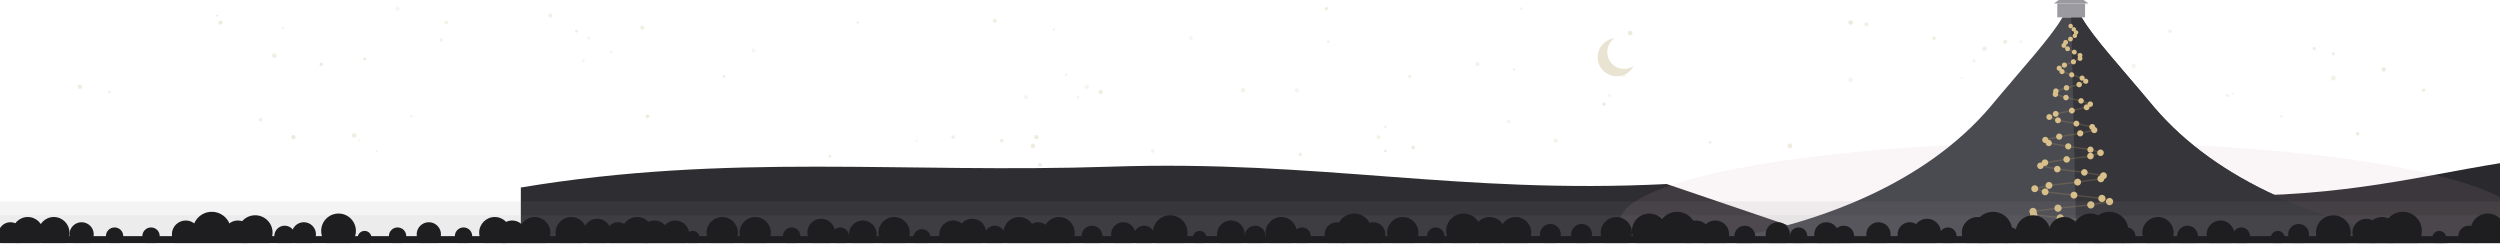
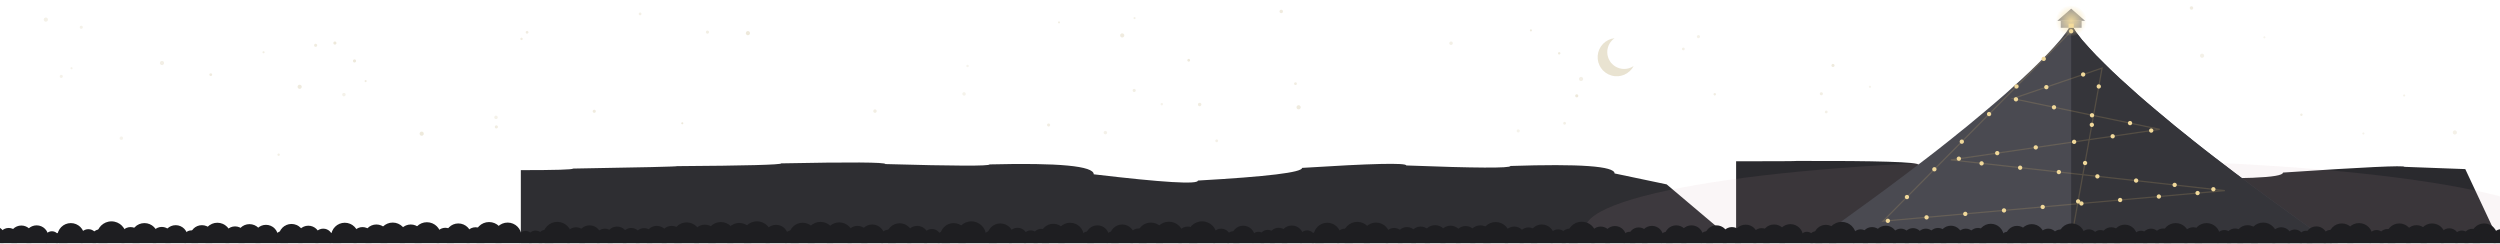
<svg xmlns="http://www.w3.org/2000/svg" class="scene" viewBox="0 0 1440 140" preserveAspectRatio="xMaxYMax slice">
-   <style>.scene .wave{animation: wavedrift 7s ease-in-out infinite alternate;}.scene .wave2{animation-duration: 9s; animation-direction: alternate-reverse;}.scene .beacon{animation: blink 2.4s steps(1) infinite;}.scene .beam{animation: beam 8s ease-in-out infinite alternate;}.scene .ship{animation: shipdrift 70s linear infinite alternate;}.scene .flame{transform-box: fill-box; transform-origin: 50% 100%; animation: flick 0.8s ease-in-out infinite alternate;}.scene .march{animation: marchbob 0.9s ease-in-out infinite alternate;}.scene .march:nth-of-type(2n){animation-delay: -0.45s;}.scene .twinkle{animation: tw 3.2s ease-in-out infinite;}.scene .boat{animation: bob 5s ease-in-out infinite;}.scene .na-train{animation: cross 46s linear infinite;}@keyframes blink{50% { opacity: 0; }}@keyframes bob{50% { transform: translateY(-3px); }}@keyframes wavedrift{to { transform: translateX(12px); }}@keyframes beam{from { opacity: 0.04; } to { opacity: 0.2; }}@keyframes shipdrift{to { transform: translateX(110px); }}@keyframes flick{from { transform: scale(0.9, 0.85); } to { transform: scale(1.08, 1.12); }}@keyframes marchbob{to { transform: translateY(-1.6px); }}@keyframes tw{50% { opacity: 0.2; }}@keyframes cross{0% { transform: translateX(-330px); opacity: 0; } 6% { opacity: 1; } 94% { opacity: 1; } 100% { transform: translateX(400px); opacity: 0; }}@media (prefers-reduced-motion:reduce){*{animation:none!important}}</style>
-   <circle class="twinkle" cx="373" cy="67" r="1.1" fill="#e6dfcb" opacity="0.64" style="animation-delay:0.9s" />
-   <circle class="" cx="332" cy="18" r="0.8" fill="#e6dfcb" opacity="0.59" style="animation-delay:0.7s" />
-   <circle class="" cx="765" cy="24" r="0.8" fill="#e6dfcb" opacity="0.47" style="animation-delay:4.2s" />
-   <circle class="twinkle" cx="876" cy="5" r="0.8" fill="#e6dfcb" opacity="0.36" style="animation-delay:4.4s" />
-   <circle class="" cx="1166" cy="78" r="1.3" fill="#e6dfcb" opacity="0.60" style="animation-delay:4.7s" />
-   <circle class="" cx="1143" cy="28" r="1.3" fill="#e6dfcb" opacity="0.49" style="animation-delay:3.8s" />
-   <circle class="twinkle" cx="812" cy="44" r="0.9" fill="#e6dfcb" opacity="0.47" style="animation-delay:1.6s" />
-   <circle class="" cx="169" cy="79" r="1.2" fill="#e6dfcb" opacity="0.69" style="animation-delay:3.5s" />
-   <circle class="" cx="798" cy="73" r="0.7" fill="#e6dfcb" opacity="0.57" style="animation-delay:2.2s" />
-   <circle class="twinkle" cx="254" cy="23" r="1.0" fill="#e6dfcb" opacity="0.40" style="animation-delay:2.3s" />
-   <circle class="" cx="872" cy="40" r="0.7" fill="#e6dfcb" opacity="0.50" style="animation-delay:1.2s" />
-   <circle class="" cx="339" cy="22" r="0.9" fill="#e6dfcb" opacity="0.33" style="animation-delay:3.3s" />
-   <circle class="twinkle" cx="1373" cy="40" r="1.2" fill="#e6dfcb" opacity="0.67" style="animation-delay:0.2s" />
-   <circle class="" cx="204" cy="78" r="1.3" fill="#e6dfcb" opacity="0.56" style="animation-delay:0.8s" />
-   <circle class="" cx="595" cy="84" r="1.3" fill="#e6dfcb" opacity="0.62" style="animation-delay:1.0s" />
-   <circle class="twinkle" cx="1229" cy="38" r="1.2" fill="#e6dfcb" opacity="0.35" style="animation-delay:4.9s" />
-   <circle class="" cx="869" cy="70" r="0.8" fill="#e6dfcb" opacity="0.55" style="animation-delay:2.9s" />
-   <circle class="" cx="851" cy="37" r="1.2" fill="#e6dfcb" opacity="0.44" style="animation-delay:1.5s" />
-   <circle class="twinkle" cx="237" cy="67" r="0.7" fill="#e6dfcb" opacity="0.39" style="animation-delay:0.3s" />
-   <circle class="" cx="927" cy="55" r="1.0" fill="#e6dfcb" opacity="0.32" style="animation-delay:2.2s" />
-   <circle class="" cx="494" cy="13" r="0.6" fill="#e6dfcb" opacity="0.70" style="animation-delay:0.6s" />
-   <circle class="twinkle" cx="434" cy="29" r="1.1" fill="#e6dfcb" opacity="0.33" style="animation-delay:2.3s" />
-   <circle class="" cx="528" cy="81" r="0.6" fill="#e6dfcb" opacity="0.43" style="animation-delay:2.5s" />
-   <circle class="" cx="1396" cy="52" r="1.0" fill="#e6dfcb" opacity="0.57" style="animation-delay:1.5s" />
-   <circle class="twinkle" cx="46" cy="50" r="1.3" fill="#e6dfcb" opacity="0.60" style="animation-delay:1.3s" />
-   <circle class="" cx="985" cy="82" r="0.8" fill="#e6dfcb" opacity="0.54" style="animation-delay:1.8s" />
-   <circle class="" cx="352" cy="30" r="0.8" fill="#e6dfcb" opacity="0.44" style="animation-delay:0.2s" />
-   <circle class="twinkle" cx="573" cy="12" r="1.2" fill="#e6dfcb" opacity="0.54" style="animation-delay:0.0s" />
-   <circle class="" cx="1114" cy="22" r="1.0" fill="#e6dfcb" opacity="0.52" style="animation-delay:1.7s" />
-   <circle class="" cx="417" cy="44" r="0.7" fill="#e6dfcb" opacity="0.65" style="animation-delay:0.6s" />
-   <circle class="twinkle" cx="1186" cy="24" r="0.8" fill="#e6dfcb" opacity="0.46" style="animation-delay:0.2s" />
-   <circle class="" cx="185" cy="37" r="1.0" fill="#e6dfcb" opacity="0.65" style="animation-delay:4.9s" />
-   <circle class="" cx="63" cy="53" r="0.7" fill="#e6dfcb" opacity="0.62" style="animation-delay:1.6s" />
-   <circle class="twinkle" cx="1286" cy="54" r="0.7" fill="#e6dfcb" opacity="0.30" style="animation-delay:1.2s" />
-   <circle class="" cx="1250" cy="18" r="1.0" fill="#e6dfcb" opacity="0.45" style="animation-delay:1.7s" />
-   <circle class="" cx="1155" cy="24" r="1.2" fill="#e6dfcb" opacity="0.57" style="animation-delay:4.7s" />
-   <circle class="twinkle" cx="749" cy="89" r="1.0" fill="#e6dfcb" opacity="0.53" style="animation-delay:3.1s" />
-   <circle class="" cx="1209" cy="87" r="0.7" fill="#e6dfcb" opacity="0.35" style="animation-delay:2.7s" />
-   <circle class="" cx="1170" cy="53" r="0.8" fill="#e6dfcb" opacity="0.68" style="animation-delay:1.5s" />
-   <circle class="twinkle" cx="125" cy="9" r="0.6" fill="#e6dfcb" opacity="0.59" style="animation-delay:0.5s" />
-   <circle class="" cx="1031" cy="84" r="1.4" fill="#e6dfcb" opacity="0.62" style="animation-delay:2.1s" />
-   <circle class="" cx="896" cy="81" r="1.2" fill="#e6dfcb" opacity="0.42" style="animation-delay:3.8s" />
-   <circle class="twinkle" cx="158" cy="32" r="1.4" fill="#e6dfcb" opacity="0.49" style="animation-delay:1.3s" />
-   <circle class="" cx="1130" cy="45" r="0.6" fill="#e6dfcb" opacity="0.31" style="animation-delay:1.3s" />
-   <circle class="" cx="478" cy="90" r="0.8" fill="#e6dfcb" opacity="0.64" style="animation-delay:4.3s" />
-   <circle class="twinkle" cx="599" cy="95" r="1.2" fill="#e6dfcb" opacity="0.49" style="animation-delay:1.3s" />
-   <circle class="" cx="664" cy="87" r="1.0" fill="#e6dfcb" opacity="0.38" style="animation-delay:1.9s" />
-   <circle class="" cx="686" cy="22" r="1.1" fill="#e6dfcb" opacity="0.31" style="animation-delay:4.1s" />
-   <circle class="twinkle" cx="257" cy="13" r="1.1" fill="#e6dfcb" opacity="0.42" style="animation-delay:4.4s" />
-   <circle class="" cx="716" cy="52" r="1.3" fill="#e6dfcb" opacity="0.39" style="animation-delay:3.7s" />
-   <circle class="" cx="935" cy="43" r="1.4" fill="#e6dfcb" opacity="0.31" style="animation-delay:4.3s" />
-   <circle class="twinkle" cx="207" cy="81" r="0.7" fill="#e6dfcb" opacity="0.32" style="animation-delay:2.5s" />
-   <circle class="" cx="1333" cy="28" r="1.0" fill="#e6dfcb" opacity="0.54" style="animation-delay:1.2s" />
-   <circle class="" cx="764" cy="5" r="1.0" fill="#e6dfcb" opacity="0.60" style="animation-delay:1.7s" />
-   <circle class="twinkle" cx="317" cy="9" r="1.2" fill="#e6dfcb" opacity="0.47" style="animation-delay:4.6s" />
-   <circle class="" cx="1066" cy="13" r="1.3" fill="#e6dfcb" opacity="0.67" style="animation-delay:4.1s" />
-   <circle class="" cx="1197" cy="67" r="1.2" fill="#e6dfcb" opacity="0.57" style="animation-delay:3.0s" />
-   <circle class="twinkle" cx="370" cy="16" r="1.2" fill="#e6dfcb" opacity="0.54" style="animation-delay:0.3s" />
-   <circle class="" cx="924" cy="60" r="1.0" fill="#e6dfcb" opacity="0.61" style="animation-delay:4.4s" />
-   <circle class="" cx="549" cy="79" r="1.0" fill="#e6dfcb" opacity="0.53" style="animation-delay:2.1s" />
-   <circle class="twinkle" cx="1344" cy="45" r="1.4" fill="#e6dfcb" opacity="0.44" style="animation-delay:3.4s" />
-   <circle class="" cx="1314" cy="67" r="0.9" fill="#e6dfcb" opacity="0.33" style="animation-delay:2.4s" />
-   <circle class="" cx="597" cy="79" r="1.2" fill="#e6dfcb" opacity="0.69" style="animation-delay:2.2s" />
-   <circle class="twinkle" cx="591" cy="56" r="1.2" fill="#e6dfcb" opacity="0.33" style="animation-delay:1.1s" />
-   <circle class="" cx="210" cy="34" r="0.8" fill="#e6dfcb" opacity="0.69" style="animation-delay:1.0s" />
-   <circle class="" cx="1344" cy="31" r="0.8" fill="#e6dfcb" opacity="0.69" style="animation-delay:0.4s" />
-   <circle class="twinkle" cx="163" cy="16" r="0.7" fill="#e6dfcb" opacity="0.45" style="animation-delay:1.1s" />
-   <circle class="" cx="229" cy="5" r="1.2" fill="#e6dfcb" opacity="0.32" style="animation-delay:1.2s" />
-   <circle class="" cx="814" cy="85" r="1.1" fill="#e6dfcb" opacity="0.58" style="animation-delay:3.5s" />
-   <circle class="twinkle" cx="1148" cy="82" r="0.7" fill="#e6dfcb" opacity="0.32" style="animation-delay:3.1s" />
-   <circle class="" cx="747" cy="52" r="1.2" fill="#e6dfcb" opacity="0.37" style="animation-delay:3.5s" />
-   <circle class="" cx="614" cy="43" r="0.8" fill="#e6dfcb" opacity="0.41" style="animation-delay:2.9s" />
-   <circle class="twinkle" cx="798" cy="87" r="0.8" fill="#e6dfcb" opacity="0.59" style="animation-delay:0.5s" />
-   <circle class="" cx="939" cy="19" r="1.3" fill="#e6dfcb" opacity="0.69" style="animation-delay:1.3s" />
-   <circle class="" cx="1164" cy="24" r="0.8" fill="#e6dfcb" opacity="0.34" style="animation-delay:2.2s" />
-   <circle class="twinkle" cx="150" cy="69" r="1.1" fill="#e6dfcb" opacity="0.47" style="animation-delay:3.5s" />
-   <circle class="" cx="336" cy="35" r="0.9" fill="#e6dfcb" opacity="0.30" style="animation-delay:4.4s" />
-   <circle class="" cx="127" cy="13" r="1.2" fill="#e6dfcb" opacity="0.63" style="animation-delay:2.2s" />
-   <circle class="twinkle" cx="607" cy="17" r="0.6" fill="#e6dfcb" opacity="0.51" style="animation-delay:1.2s" />
-   <circle class="" cx="217" cy="87" r="0.6" fill="#e6dfcb" opacity="0.44" style="animation-delay:3.8s" />
-   <circle class="" cx="1075" cy="14" r="1.2" fill="#e6dfcb" opacity="0.53" style="animation-delay:3.1s" />
-   <circle class="twinkle" cx="1358" cy="77" r="1.1" fill="#e6dfcb" opacity="0.61" style="animation-delay:2.5s" />
-   <circle class="" cx="794" cy="79" r="1.1" fill="#e6dfcb" opacity="0.45" style="animation-delay:0.1s" />
-   <circle class="" cx="1137" cy="35" r="0.9" fill="#e6dfcb" opacity="0.42" style="animation-delay:2.8s" />
-   <circle class="twinkle" cx="577" cy="81" r="1.1" fill="#e6dfcb" opacity="0.52" style="animation-delay:3.9s" />
-   <circle class="" cx="634" cy="53" r="1.2" fill="#e6dfcb" opacity="0.59" style="animation-delay:3.7s" />
-   <circle class="" cx="1283" cy="55" r="1.0" fill="#e6dfcb" opacity="0.38" style="animation-delay:1.2s" />
-   <circle class="twinkle" cx="626" cy="50" r="1.3" fill="#e6dfcb" opacity="0.32" style="animation-delay:1.7s" />
-   <circle class="" cx="1066" cy="46" r="1.3" fill="#e6dfcb" opacity="0.36" style="animation-delay:3.9s" />
-   <circle class="" cx="621" cy="56" r="0.6" fill="#e6dfcb" opacity="0.46" style="animation-delay:4.0s" />
-   <path d="M930,22 A11,11 0 1 0 941,38 A8.6,8.6 0 1 1 930,22Z" fill="#e6dfcb" opacity=".88" />
-   <path d="M300,140 V108 C420,88 520,100 640,96 C760,92 840,112 960,106 L1060,140Z" fill="#2e2e32" />
-   <path d="M1000,140 C1100,112 1180,108 1260,112 C1340,116 1390,102 1440,94 V140Z" fill="#2a2a2e" />
-   <ellipse cx="1193" cy="128" rx="260" ry="46" fill="#d1a0aa" opacity=".11" />
-   <path d="M980,140 C1050,130 1110,104 1146,62 C1166,38 1181,22 1188,10 L1199,10 C1206,22 1221,38 1241,62 C1277,104 1337,130 1410,140Z" fill="#4a4a51" />
-   <path d="M1193,10 L1199,10 C1206,22 1221,38 1241,62 C1277,104 1337,130 1410,140 H1196Z" fill="#35353a" />
-   <rect x="1185" y="2" width="16" height="8" fill="#9a9aa0" />
-   <path d="M1183,2 L1193,-5 L1203,2Z" fill="#9a9aa0" />
-   <path d="M1193.0,133.0L1212.2,131.1L1218.0,129.3L1206.9,127.4L1186.7,125.5L1171.4,123.6L1171.0,121.8L1185.4,119.9L1204.3,118.0L1215.1,116.1L1210.7,114.3L1194.6,112.4L1178.0,110.5L1172.0,108.7L1180.2,106.8L1196.7,104.9L1210.1,103.0L1211.6,101.2L1200.6,99.3L1185.0,97.4L1175.3,95.5L1177.9,93.7L1190.4,91.8L1204.1,89.9L1209.9,88.0L1204.1,86.2L1191.3,84.3L1180.1,82.4L1178.1,80.6L1186.1,78.7L1198.2,76.8L1206.3,74.9L1205.1,73.1L1196.0,71.2L1185.4,69.3L1180.4,67.4L1184.1,65.6L1193.4,63.7L1201.9,61.8L1204.0,60.0L1198.7,58.1L1190.0,56.2L1183.9,54.3L1184.2,52.5L1190.3,50.6L1197.6,48.7L1201.4,46.8L1199.3,45.0L1193.3,43.1L1187.7,41.2L1186.1,39.3L1189.1,37.5L1194.3,35.6L1198.1,33.7L1198.1,31.9L1194.8,30.0L1190.9,28.1L1188.8,26.2L1189.8,24.4L1192.6,22.5L1195.1,20.6L1195.8,18.7L1194.5,16.9L1192.7,15.0" fill="none" stroke="#c9a96b" stroke-opacity=".22" stroke-width=".8" />
-   <circle class="twinkle" cx="1193.0" cy="133.0" r="2.2" fill="#d9c08a" style="animation-delay:0.00s" />
-   <circle class="twinkle" cx="1212.2" cy="131.1" r="2.2" fill="#d9c08a" style="animation-delay:0.11s" />
-   <circle class="twinkle" cx="1218.0" cy="129.3" r="2.2" fill="#d9c08a" style="animation-delay:0.22s" />
-   <circle class="twinkle" cx="1206.9" cy="127.4" r="2.2" fill="#d9c08a" style="animation-delay:0.33s" />
-   <circle class="twinkle" cx="1186.7" cy="125.5" r="2.1" fill="#d9c08a" style="animation-delay:0.44s" />
-   <circle class="twinkle" cx="1171.4" cy="123.6" r="2.1" fill="#d9c08a" style="animation-delay:0.55s" />
-   <circle class="twinkle" cx="1171.0" cy="121.8" r="2.1" fill="#d9c08a" style="animation-delay:0.66s" />
-   <circle class="twinkle" cx="1185.4" cy="119.9" r="2.1" fill="#d9c08a" style="animation-delay:0.77s" />
-   <circle class="twinkle" cx="1204.3" cy="118.0" r="2.1" fill="#d9c08a" style="animation-delay:0.88s" />
-   <circle class="twinkle" cx="1215.1" cy="116.1" r="2.1" fill="#d9c08a" style="animation-delay:0.99s" />
-   <circle class="twinkle" cx="1210.7" cy="114.3" r="2.1" fill="#d9c08a" style="animation-delay:1.10s" />
-   <circle class="twinkle" cx="1194.6" cy="112.4" r="2.0" fill="#d9c08a" style="animation-delay:1.21s" />
-   <circle class="twinkle" cx="1178.0" cy="110.5" r="2.0" fill="#d9c08a" style="animation-delay:1.32s" />
-   <circle class="twinkle" cx="1172.0" cy="108.7" r="2.0" fill="#d9c08a" style="animation-delay:1.43s" />
-   <circle class="twinkle" cx="1180.2" cy="106.8" r="2.0" fill="#d9c08a" style="animation-delay:1.54s" />
-   <circle class="twinkle" cx="1196.7" cy="104.9" r="2.0" fill="#d9c08a" style="animation-delay:1.65s" />
-   <circle class="twinkle" cx="1210.1" cy="103.0" r="2.0" fill="#d9c08a" style="animation-delay:1.76s" />
-   <circle class="twinkle" cx="1211.6" cy="101.2" r="2.0" fill="#d9c08a" style="animation-delay:1.87s" />
-   <circle class="twinkle" cx="1200.6" cy="99.3" r="1.9" fill="#d9c08a" style="animation-delay:1.98s" />
-   <circle class="twinkle" cx="1185.0" cy="97.4" r="1.9" fill="#d9c08a" style="animation-delay:2.09s" />
-   <circle class="twinkle" cx="1175.3" cy="95.5" r="1.9" fill="#d9c08a" style="animation-delay:2.20s" />
-   <circle class="twinkle" cx="1177.9" cy="93.7" r="1.9" fill="#d9c08a" style="animation-delay:2.31s" />
-   <circle class="twinkle" cx="1190.4" cy="91.8" r="1.9" fill="#d9c08a" style="animation-delay:2.42s" />
-   <circle class="twinkle" cx="1204.1" cy="89.9" r="1.9" fill="#d9c08a" style="animation-delay:2.53s" />
-   <circle class="twinkle" cx="1209.9" cy="88.0" r="1.9" fill="#d9c08a" style="animation-delay:2.64s" />
-   <circle class="twinkle" cx="1204.1" cy="86.2" r="1.8" fill="#d9c08a" style="animation-delay:2.75s" />
-   <circle class="twinkle" cx="1191.3" cy="84.3" r="1.8" fill="#d9c08a" style="animation-delay:2.86s" />
-   <circle class="twinkle" cx="1180.1" cy="82.4" r="1.8" fill="#d9c08a" style="animation-delay:2.97s" />
-   <circle class="twinkle" cx="1178.1" cy="80.6" r="1.8" fill="#d9c08a" style="animation-delay:3.08s" />
-   <circle class="twinkle" cx="1186.1" cy="78.7" r="1.8" fill="#d9c08a" style="animation-delay:3.19s" />
-   <circle class="twinkle" cx="1198.2" cy="76.8" r="1.8" fill="#d9c08a" style="animation-delay:3.30s" />
-   <circle class="twinkle" cx="1206.3" cy="74.9" r="1.8" fill="#d9c08a" style="animation-delay:3.41s" />
-   <circle class="twinkle" cx="1205.1" cy="73.1" r="1.7" fill="#d9c08a" style="animation-delay:3.52s" />
-   <circle class="twinkle" cx="1196.0" cy="71.2" r="1.7" fill="#d9c08a" style="animation-delay:3.63s" />
-   <circle class="twinkle" cx="1185.4" cy="69.3" r="1.7" fill="#d9c08a" style="animation-delay:3.74s" />
-   <circle class="twinkle" cx="1180.4" cy="67.4" r="1.7" fill="#d9c08a" style="animation-delay:3.85s" />
-   <circle class="twinkle" cx="1184.1" cy="65.6" r="1.7" fill="#d9c08a" style="animation-delay:3.96s" />
-   <circle class="twinkle" cx="1193.4" cy="63.7" r="1.7" fill="#d9c08a" style="animation-delay:4.07s" />
-   <circle class="twinkle" cx="1201.9" cy="61.8" r="1.7" fill="#d9c08a" style="animation-delay:4.18s" />
-   <circle class="twinkle" cx="1204.0" cy="60.0" r="1.6" fill="#d9c08a" style="animation-delay:4.29s" />
-   <circle class="twinkle" cx="1198.7" cy="58.1" r="1.6" fill="#d9c08a" style="animation-delay:4.40s" />
-   <circle class="twinkle" cx="1190.0" cy="56.2" r="1.6" fill="#d9c08a" style="animation-delay:4.51s" />
-   <circle class="twinkle" cx="1183.9" cy="54.3" r="1.6" fill="#d9c08a" style="animation-delay:4.62s" />
-   <circle class="twinkle" cx="1184.2" cy="52.5" r="1.6" fill="#d9c08a" style="animation-delay:4.73s" />
-   <circle class="twinkle" cx="1190.3" cy="50.6" r="1.6" fill="#d9c08a" style="animation-delay:4.84s" />
-   <circle class="twinkle" cx="1197.6" cy="48.7" r="1.6" fill="#d9c08a" style="animation-delay:4.95s" />
-   <circle class="twinkle" cx="1201.4" cy="46.8" r="1.5" fill="#d9c08a" style="animation-delay:5.06s" />
-   <circle class="twinkle" cx="1199.3" cy="45.0" r="1.5" fill="#d9c08a" style="animation-delay:5.17s" />
-   <circle class="twinkle" cx="1193.3" cy="43.1" r="1.5" fill="#d9c08a" style="animation-delay:5.28s" />
-   <circle class="twinkle" cx="1187.7" cy="41.2" r="1.5" fill="#d9c08a" style="animation-delay:5.39s" />
-   <circle class="twinkle" cx="1186.1" cy="39.3" r="1.5" fill="#d9c08a" style="animation-delay:5.50s" />
-   <circle class="twinkle" cx="1189.1" cy="37.5" r="1.5" fill="#d9c08a" style="animation-delay:5.61s" />
-   <circle class="twinkle" cx="1194.3" cy="35.6" r="1.5" fill="#d9c08a" style="animation-delay:5.72s" />
-   <circle class="twinkle" cx="1198.1" cy="33.7" r="1.4" fill="#d9c08a" style="animation-delay:5.83s" />
-   <circle class="twinkle" cx="1198.1" cy="31.9" r="1.4" fill="#d9c08a" style="animation-delay:5.94s" />
-   <circle class="twinkle" cx="1194.8" cy="30.0" r="1.4" fill="#d9c08a" style="animation-delay:6.05s" />
-   <circle class="twinkle" cx="1190.9" cy="28.1" r="1.4" fill="#d9c08a" style="animation-delay:6.16s" />
-   <circle class="twinkle" cx="1188.8" cy="26.2" r="1.4" fill="#d9c08a" style="animation-delay:6.27s" />
-   <circle class="twinkle" cx="1189.8" cy="24.4" r="1.4" fill="#d9c08a" style="animation-delay:6.38s" />
-   <circle class="twinkle" cx="1192.6" cy="22.5" r="1.4" fill="#d9c08a" style="animation-delay:6.49s" />
-   <circle class="twinkle" cx="1195.1" cy="20.6" r="1.3" fill="#d9c08a" style="animation-delay:6.60s" />
-   <circle class="twinkle" cx="1195.8" cy="18.7" r="1.3" fill="#d9c08a" style="animation-delay:6.71s" />
-   <circle class="twinkle" cx="1194.5" cy="16.9" r="1.3" fill="#d9c08a" style="animation-delay:6.82s" />
-   <circle class="twinkle" cx="1192.7" cy="15.0" r="1.3" fill="#d9c08a" style="animation-delay:6.93s" />
-   <rect x="0" y="116" width="1440" height="24" fill="#8d8d93" opacity=".1" />
-   <rect x="0" y="124" width="1440" height="16" fill="#8d8d93" opacity=".08" />
+   <style>.scene .twinkle{animation:tw 3.2s ease-in-out infinite;}@keyframes tw{50%{opacity:.2;}}.scene .glow{animation:glow 2.4s ease-in-out infinite alternate;}@keyframes glow{from{opacity:.45;}to{opacity:1;}}.scene .pil{animation:pil 6s ease-in-out infinite;}@keyframes pil{0%{opacity:.12;}6%{opacity:1;}18%{opacity:.45;}100%{opacity:.12;}}@media (prefers-reduced-motion:reduce){*{animation:none!important}}</style>
+   <defs>
+     <radialGradient id="hal">
+       <stop offset="0" stop-color="#f4dc9c" stop-opacity=".9" />
+       <stop offset="1" stop-color="#f4dc9c" stop-opacity="0" />
+     </radialGradient>
+   </defs>
+   <circle class="twinkle" cx="653.3" cy="52.1" r="0.9" fill="#e6dfcb" opacity="0.51" style="animation-delay:4.3s" />
+   <circle class="twinkle" cx="285.9" cy="73.1" r="0.9" fill="#e6dfcb" opacity="0.57" style="animation-delay:4.0s" />
+   <circle class="twinkle" cx="151.8" cy="30.1" r="0.6" fill="#e6dfcb" opacity="0.54" style="animation-delay:4.5s" />
+   <circle class="twinkle" cx="908.2" cy="55.2" r="0.9" fill="#e6dfcb" opacity="0.69" style="animation-delay:3.3s" />
+   <circle class="twinkle" cx="881.8" cy="17.5" r="0.6" fill="#e6dfcb" opacity="0.64" style="animation-delay:0.3s" />
+   <circle class="twinkle" cx="69.9" cy="79.6" r="1.0" fill="#e6dfcb" opacity="0.36" style="animation-delay:2.3s" />
+   <circle class="twinkle" cx="636.7" cy="76.4" r="1.0" fill="#e6dfcb" opacity="0.43" style="animation-delay:1.5s" />
+   <circle class="twinkle" cx="26.4" cy="11.3" r="1.2" fill="#e6dfcb" opacity="0.45" style="animation-delay:5.0s" />
+   <circle class="twinkle" cx="1414" cy="76.3" r="1.2" fill="#e6dfcb" opacity="0.44" style="animation-delay:3.8s" />
+   <circle class="twinkle" cx="738" cy="6.6" r="1.0" fill="#e6dfcb" opacity="0.62" style="animation-delay:2.0s" />
+   <circle class="twinkle" cx="1361.3" cy="76.9" r="0.6" fill="#e6dfcb" opacity="0.42" style="animation-delay:4.6s" />
+   <circle class="twinkle" cx="93.3" cy="36.3" r="1.2" fill="#e6dfcb" opacity="0.49" style="animation-delay:0.4s" />
+   <circle class="twinkle" cx="901.2" cy="71" r="0.8" fill="#e6dfcb" opacity="0.47" style="animation-delay:1.6s" />
+   <circle class="twinkle" cx="41.2" cy="39.3" r="0.6" fill="#e6dfcb" opacity="0.40" style="animation-delay:3.5s" />
+   <circle class="twinkle" cx="35.3" cy="44" r="0.9" fill="#e6dfcb" opacity="0.41" style="animation-delay:2.8s" />
+   <circle class="twinkle" cx="646.4" cy="20.4" r="1.2" fill="#e6dfcb" opacity="0.62" style="animation-delay:2.1s" />
+   <circle class="twinkle" cx="557.3" cy="38" r="0.7" fill="#e6dfcb" opacity="0.35" style="animation-delay:4.3s" />
+   <circle class="twinkle" cx="1384.8" cy="55" r="0.6" fill="#e6dfcb" opacity="0.42" style="animation-delay:2.0s" />
+   <circle class="twinkle" cx="160.5" cy="89.1" r="0.7" fill="#e6dfcb" opacity="0.50" style="animation-delay:0.0s" />
+   <circle class="twinkle" cx="874.5" cy="75.4" r="0.9" fill="#e6dfcb" opacity="0.38" style="animation-delay:0.5s" />
+   <circle class="twinkle" cx="835.8" cy="24.9" r="1.0" fill="#e6dfcb" opacity="0.48" style="animation-delay:3.1s" />
+   <circle class="twinkle" cx="198.1" cy="54.5" r="1.0" fill="#e6dfcb" opacity="0.40" style="animation-delay:1.9s" />
+   <circle class="twinkle" cx="898.1" cy="30.7" r="0.7" fill="#e6dfcb" opacity="0.64" style="animation-delay:1.2s" />
+   <circle class="twinkle" cx="285.7" cy="67.6" r="1.0" fill="#e6dfcb" opacity="0.42" style="animation-delay:4.8s" />
+   <circle class="twinkle" cx="610" cy="12.9" r="0.6" fill="#e6dfcb" opacity="0.53" style="animation-delay:1.3s" />
+   <circle class="twinkle" cx="1055.8" cy="37.7" r="0.9" fill="#e6dfcb" opacity="0.64" style="animation-delay:3.0s" />
+   <circle class="twinkle" cx="430.8" cy="19.1" r="1.2" fill="#e6dfcb" opacity="0.69" style="animation-delay:0.6s" />
+   <circle class="twinkle" cx="691" cy="60.2" r="1.0" fill="#e6dfcb" opacity="0.57" style="animation-delay:1.4s" />
+   <circle class="twinkle" cx="1304.3" cy="21.5" r="0.6" fill="#e6dfcb" opacity="0.37" style="animation-delay:2.1s" />
+   <circle class="twinkle" cx="368.7" cy="8" r="0.8" fill="#e6dfcb" opacity="0.48" style="animation-delay:2.9s" />
+   <circle class="twinkle" cx="204.2" cy="35.1" r="0.9" fill="#e6dfcb" opacity="0.69" style="animation-delay:3.3s" />
+   <circle class="twinkle" cx="987.7" cy="54.3" r="0.7" fill="#e6dfcb" opacity="0.56" style="animation-delay:4.6s" />
+   <circle class="twinkle" cx="684.7" cy="34.7" r="0.8" fill="#e6dfcb" opacity="0.69" style="animation-delay:0.1s" />
+   <circle class="twinkle" cx="910.7" cy="45.5" r="1.2" fill="#e6dfcb" opacity="0.46" style="animation-delay:0.7s" />
+   <circle class="twinkle" cx="121.4" cy="43" r="0.8" fill="#e6dfcb" opacity="0.61" style="animation-delay:4.5s" />
+   <circle class="twinkle" cx="1051.9" cy="64.5" r="0.8" fill="#e6dfcb" opacity="0.47" style="animation-delay:3.4s" />
+   <circle class="twinkle" cx="604" cy="72" r="0.9" fill="#e6dfcb" opacity="0.55" style="animation-delay:3.1s" />
+   <circle class="twinkle" cx="555.3" cy="54.1" r="1.0" fill="#e6dfcb" opacity="0.38" style="animation-delay:0.5s" />
+   <circle class="twinkle" cx="181.8" cy="26.1" r="0.9" fill="#e6dfcb" opacity="0.60" style="animation-delay:1.9s" />
+   <circle class="twinkle" cx="1049.1" cy="54" r="0.9" fill="#e6dfcb" opacity="0.51" style="animation-delay:2.7s" />
+   <circle class="twinkle" cx="746.2" cy="48.2" r="0.8" fill="#e6dfcb" opacity="0.56" style="animation-delay:2.4s" />
+   <circle class="twinkle" cx="342.3" cy="64.1" r="0.9" fill="#e6dfcb" opacity="0.62" style="animation-delay:3.3s" />
+   <circle class="twinkle" cx="700.8" cy="81.1" r="0.8" fill="#e6dfcb" opacity="0.46" style="animation-delay:3.4s" />
+   <circle class="twinkle" cx="303.6" cy="18.6" r="0.8" fill="#e6dfcb" opacity="0.58" style="animation-delay:2.2s" />
+   <circle class="twinkle" cx="1268.4" cy="32.1" r="1.2" fill="#e6dfcb" opacity="0.44" style="animation-delay:3.2s" />
+   <circle class="twinkle" cx="300.4" cy="22.4" r="0.7" fill="#e6dfcb" opacity="0.55" style="animation-delay:1.6s" />
+   <circle class="twinkle" cx="210.6" cy="46.7" r="0.6" fill="#e6dfcb" opacity="0.60" style="animation-delay:4.8s" />
+   <circle class="twinkle" cx="407.5" cy="18.5" r="0.9" fill="#e6dfcb" opacity="0.51" style="animation-delay:4.6s" />
+   <circle class="twinkle" cx="748" cy="61.8" r="1.2" fill="#e6dfcb" opacity="0.64" style="animation-delay:4.9s" />
+   <circle class="twinkle" cx="653.5" cy="10.4" r="0.6" fill="#e6dfcb" opacity="0.45" style="animation-delay:3.0s" />
+   <circle class="twinkle" cx="969.6" cy="28.2" r="0.8" fill="#e6dfcb" opacity="0.46" style="animation-delay:4.0s" />
+   <circle class="twinkle" cx="46.8" cy="15.7" r="0.9" fill="#e6dfcb" opacity="0.42" style="animation-delay:3.8s" />
+   <circle class="twinkle" cx="393" cy="71" r="0.6" fill="#e6dfcb" opacity="0.69" style="animation-delay:0.6s" />
+   <circle class="twinkle" cx="172.6" cy="50" r="1.2" fill="#e6dfcb" opacity="0.63" style="animation-delay:4.8s" />
+   <circle class="twinkle" cx="978.3" cy="21.1" r="0.9" fill="#e6dfcb" opacity="0.44" style="animation-delay:3.6s" />
+   <circle class="twinkle" cx="1077.1" cy="50" r="0.6" fill="#e6dfcb" opacity="0.41" style="animation-delay:1.4s" />
+   <circle class="twinkle" cx="504" cy="64" r="1.0" fill="#e6dfcb" opacity="0.53" style="animation-delay:5.0s" />
+   <circle class="twinkle" cx="242.9" cy="77" r="1.2" fill="#e6dfcb" opacity="0.67" style="animation-delay:0.4s" />
+   <circle class="twinkle" cx="1325.6" cy="66.1" r="0.7" fill="#e6dfcb" opacity="0.51" style="animation-delay:1.0s" />
+   <circle class="twinkle" cx="1262.3" cy="4.6" r="1.0" fill="#e6dfcb" opacity="0.55" style="animation-delay:4.4s" />
+   <circle class="twinkle" cx="669.2" cy="60" r="0.7" fill="#e6dfcb" opacity="0.38" style="animation-delay:4.3s" />
+   <circle class="twinkle" cx="192.9" cy="24.8" r="0.9" fill="#e6dfcb" opacity="0.69" style="animation-delay:4.9s" />
+   <path d="M930,22 A11,11 0 1 0 941,38 A8.6,8.6 0 1 1 930,22 Z" fill="#e6dfcb" opacity=".88" />
+   <path d="M300,140L300,98Q330,98 330,97.1Q390,96.1 390,95.7Q450,95.3 450,94.1Q510,92.9 510,94.5Q570,96.2 570,94.7Q630,93.2 630,100.4Q690,107.5 690,104Q750,100.6 750,96.7Q810,92.9 810,95.3Q870,97.6 870,95.6Q930,93.6 930,99.9L960,106.2L1000,140 Z" fill="#2e2e32" />
+   <path d="M1000,140L1000,92.9Q1035,92.9 1035,92.7Q1105,92.5 1105,94.9Q1175,97.2 1175,98.8Q1245,100.3 1245,102.2Q1315,104 1315,99.4Q1385,94.7 1385,96.1L1420,97.4L1440,140 Z" fill="#2a2a2e" />
+   <ellipse cx="1193" cy="132" rx="280" ry="40" fill="#d1a0aa" opacity=".10" />
+   <path d="M1043,140L1049.4,135.5L1055.8,131L1062.1,126.5L1068.3,122L1074.5,117.5L1080.7,113L1086.8,108.5L1092.8,104L1098.8,99.5L1104.7,95L1110.6,90.5L1116.4,86L1122.1,81.5L1127.7,77L1133.3,72.5L1138.7,68L1144.1,63.5L1149.4,59L1154.6,54.5L1159.6,50L1164.6,45.5L1169.4,41L1174,36.5L1178.5,32L1182.7,27.5L1186.7,23L1190.2,18.5L1193,14L1193,14L1195.8,18.5L1199.3,23L1203.3,27.5L1207.5,32L1212,36.5L1216.6,41L1221.4,45.5L1226.4,50L1231.4,54.5L1236.6,59L1241.9,63.5L1247.3,68L1252.7,72.5L1258.3,77L1263.9,81.5L1269.6,86L1275.4,90.5L1281.3,95L1287.2,99.5L1293.2,104L1299.2,108.5L1305.3,113L1311.5,117.5L1317.7,122L1323.9,126.5L1330.2,131L1336.6,135.5L1343,140Z" fill="#4a4a51" />
+   <path d="M1193,14L1193,14L1195.8,18.5L1199.3,23L1203.3,27.5L1207.5,32L1212,36.5L1216.6,41L1221.4,45.5L1226.4,50L1231.4,54.5L1236.6,59L1241.9,63.5L1247.3,68L1252.7,72.5L1258.3,77L1263.9,81.5L1269.6,86L1275.4,90.5L1281.3,95L1287.2,99.5L1293.2,104L1299.2,108.5L1305.3,113L1311.5,117.5L1317.7,122L1323.9,126.5L1330.2,131L1336.6,135.5L1343,140L1193,140Z" fill="#35353a" />
+   <path d="M1193,138L1210.8,39.2L1159.3,56.8L1244,74.5L1123.7,92.1L1281.5,109.8L1084.6,127.4L1193,18" fill="none" stroke="#c9a96b" stroke-opacity=".22" stroke-width=".7" />
+   <circle class="pil" cx="1193" cy="138" r="1.25" fill="#f0d89a" style="animation-delay:0.00s" />
+   <circle class="pil" cx="1197" cy="116" r="1.25" fill="#f0d89a" style="animation-delay:0.13s" />
+   <circle class="pil" cx="1201" cy="93.9" r="1.25" fill="#f0d89a" style="animation-delay:0.26s" />
+   <circle class="pil" cx="1204.9" cy="71.9" r="1.25" fill="#f0d89a" style="animation-delay:0.39s" />
+   <circle class="pil" cx="1208.9" cy="49.8" r="1.25" fill="#f0d89a" style="animation-delay:0.52s" />
+   <circle class="pil" cx="1199.9" cy="42.9" r="1.25" fill="#f0d89a" style="animation-delay:0.65s" />
+   <circle class="pil" cx="1178.7" cy="50.2" r="1.25" fill="#f0d89a" style="animation-delay:0.78s" />
+   <circle class="pil" cx="1161.2" cy="57.2" r="1.25" fill="#f0d89a" style="animation-delay:0.91s" />
+   <circle class="pil" cx="1183.1" cy="61.8" r="1.25" fill="#f0d89a" style="animation-delay:1.04s" />
+   <circle class="pil" cx="1205" cy="66.4" r="1.25" fill="#f0d89a" style="animation-delay:1.17s" />
+   <circle class="pil" cx="1226.9" cy="70.9" r="1.25" fill="#f0d89a" style="animation-delay:1.30s" />
+   <circle class="pil" cx="1239.1" cy="75.2" r="1.25" fill="#f0d89a" style="animation-delay:1.43s" />
+   <circle class="pil" cx="1216.9" cy="78.5" r="1.25" fill="#f0d89a" style="animation-delay:1.56s" />
+   <circle class="pil" cx="1194.7" cy="81.7" r="1.25" fill="#f0d89a" style="animation-delay:1.69s" />
+   <circle class="pil" cx="1172.6" cy="84.9" r="1.25" fill="#f0d89a" style="animation-delay:1.82s" />
+   <circle class="pil" cx="1150.4" cy="88.2" r="1.25" fill="#f0d89a" style="animation-delay:1.95s" />
+   <circle class="pil" cx="1128.3" cy="91.4" r="1.25" fill="#f0d89a" style="animation-delay:2.08s" />
+   <circle class="pil" cx="1141.4" cy="94.1" r="1.25" fill="#f0d89a" style="animation-delay:2.21s" />
+   <circle class="pil" cx="1163.6" cy="96.6" r="1.25" fill="#f0d89a" style="animation-delay:2.34s" />
+   <circle class="pil" cx="1185.9" cy="99.1" r="1.25" fill="#f0d89a" style="animation-delay:2.47s" />
+   <circle class="pil" cx="1208.1" cy="101.6" r="1.25" fill="#f0d89a" style="animation-delay:2.60s" />
+   <circle class="pil" cx="1230.4" cy="104" r="1.25" fill="#f0d89a" style="animation-delay:2.73s" />
+   <circle class="pil" cx="1252.6" cy="106.5" r="1.25" fill="#f0d89a" style="animation-delay:2.86s" />
+   <circle class="pil" cx="1274.9" cy="109" r="1.25" fill="#f0d89a" style="animation-delay:2.99s" />
+   <circle class="pil" cx="1265.8" cy="111.2" r="1.25" fill="#f0d89a" style="animation-delay:3.12s" />
+   <circle class="pil" cx="1243.5" cy="113.2" r="1.25" fill="#f0d89a" style="animation-delay:3.25s" />
+   <circle class="pil" cx="1221.2" cy="115.2" r="1.25" fill="#f0d89a" style="animation-delay:3.38s" />
+   <circle class="pil" cx="1198.9" cy="117.2" r="1.25" fill="#f0d89a" style="animation-delay:3.51s" />
+   <circle class="pil" cx="1176.6" cy="119.2" r="1.25" fill="#f0d89a" style="animation-delay:3.64s" />
+   <circle class="pil" cx="1154.3" cy="121.2" r="1.25" fill="#f0d89a" style="animation-delay:3.77s" />
+   <circle class="pil" cx="1132" cy="123.2" r="1.25" fill="#f0d89a" style="animation-delay:3.90s" />
+   <circle class="pil" cx="1109.7" cy="125.2" r="1.25" fill="#f0d89a" style="animation-delay:4.03s" />
+   <circle class="pil" cx="1087.4" cy="127.2" r="1.25" fill="#f0d89a" style="animation-delay:4.16s" />
+   <circle class="pil" cx="1098.4" cy="113.5" r="1.25" fill="#f0d89a" style="animation-delay:4.29s" />
+   <circle class="pil" cx="1114.2" cy="97.5" r="1.25" fill="#f0d89a" style="animation-delay:4.42s" />
+   <circle class="pil" cx="1130" cy="81.6" r="1.25" fill="#f0d89a" style="animation-delay:4.55s" />
+   <circle class="pil" cx="1145.7" cy="65.7" r="1.25" fill="#f0d89a" style="animation-delay:4.68s" />
+   <circle class="pil" cx="1161.5" cy="49.8" r="1.25" fill="#f0d89a" style="animation-delay:4.81s" />
+   <circle class="pil" cx="1177.2" cy="33.9" r="1.25" fill="#f0d89a" style="animation-delay:4.94s" />
+   <circle class="pil" cx="1193" cy="18" r="1.25" fill="#f0d89a" style="animation-delay:5.07s" />
+   <rect x="1187" y="12" width="12" height="4" fill="#9a9aa0" />
+   <path d="M1185,12 L1193,5 L1201,12 Z" fill="#8d8d93" />
+   <circle class="glow" cx="1193" cy="12" r="9" fill="url(#hal)" />
+   <rect class="glow" x="1191.5" y="13.6" width="3" height="2.4" fill="#f4dc9c" />
  <g fill="#1e1e21">
-     <circle cx="-10" cy="134" r="9" />
-     <circle cx="6" cy="135" r="7" />
-     <circle cx="16" cy="134" r="9" />
-     <circle cx="31" cy="134" r="9" />
-     <circle cx="47" cy="135" r="7" />
-     <circle cx="66" cy="136" r="5" />
-     <circle cx="87" cy="136" r="5" />
-     <circle cx="107" cy="135" r="8" />
-     <circle cx="122" cy="133" r="11" />
-     <circle cx="137" cy="135" r="8" />
-     <circle cx="147" cy="134" r="10" />
-     <circle cx="164" cy="136" r="6" />
-     <circle cx="175" cy="135" r="7" />
-     <circle cx="195" cy="133" r="10" />
-     <circle cx="210" cy="137" r="4" />
-     <circle cx="229" cy="136" r="5" />
-     <circle cx="247" cy="135" r="7" />
-     <circle cx="267" cy="136" r="5" />
-     <circle cx="285" cy="134" r="9" />
-     <circle cx="295" cy="135" r="8" />
-     <circle cx="308" cy="134" r="9" />
-     <circle cx="329" cy="134" r="9" />
-     <circle cx="344" cy="134" r="8" />
-     <circle cx="356" cy="135" r="7" />
-     <circle cx="367" cy="134" r="9" />
-     <circle cx="377" cy="135" r="8" />
-     <circle cx="389" cy="135" r="8" />
-     <circle cx="399" cy="137" r="4" />
-     <circle cx="416" cy="134" r="9" />
-     <circle cx="435" cy="134" r="9" />
-     <circle cx="456" cy="136" r="5" />
-     <circle cx="473" cy="134" r="8" />
-     <circle cx="484" cy="136" r="5" />
-     <circle cx="497" cy="135" r="8" />
-     <circle cx="515" cy="134" r="9" />
-     <circle cx="531" cy="137" r="5" />
-     <circle cx="549" cy="135" r="8" />
-     <circle cx="560" cy="134" r="8" />
-     <circle cx="573" cy="136" r="6" />
-     <circle cx="587" cy="134" r="9" />
-     <circle cx="598" cy="135" r="7" />
-     <circle cx="610" cy="134" r="9" />
-     <circle cx="629" cy="136" r="6" />
-     <circle cx="647" cy="135" r="7" />
-     <circle cx="659" cy="136" r="6" />
-     <circle cx="674" cy="134" r="10" />
-     <circle cx="691" cy="137" r="4" />
-     <circle cx="709" cy="135" r="8" />
-     <circle cx="723" cy="136" r="6" />
-     <circle cx="738" cy="134" r="9" />
-     <circle cx="750" cy="136" r="5" />
-     <circle cx="770" cy="135" r="7" />
-     <circle cx="780" cy="133" r="10" />
-     <circle cx="791" cy="135" r="7" />
-     <circle cx="808" cy="134" r="9" />
-     <circle cx="827" cy="136" r="5" />
-     <circle cx="843" cy="133" r="10" />
-     <circle cx="858" cy="134" r="9" />
-     <circle cx="873" cy="134" r="9" />
-     <circle cx="893" cy="135" r="6" />
-     <circle cx="911" cy="135" r="6" />
-     <circle cx="931" cy="134" r="9" />
-     <circle cx="950" cy="133" r="10" />
-     <circle cx="966" cy="133" r="11" />
-     <circle cx="977" cy="135" r="8" />
-     <circle cx="988" cy="135" r="8" />
-     <circle cx="1005" cy="136" r="6" />
-     <circle cx="1024" cy="135" r="7" />
-     <circle cx="1036" cy="136" r="5" />
-     <circle cx="1052" cy="135" r="7" />
-     <circle cx="1062" cy="136" r="6" />
-     <circle cx="1082" cy="135" r="7" />
-     <circle cx="1100" cy="135" r="7" />
-     <circle cx="1110" cy="134" r="8" />
-     <circle cx="1122" cy="136" r="5" />
-     <circle cx="1139" cy="134" r="9" />
-     <circle cx="1148" cy="133" r="11" />
-     <circle cx="1158" cy="136" r="5" />
-     <circle cx="1171" cy="134" r="10" />
-     <circle cx="1189" cy="134" r="9" />
-     <circle cx="1204" cy="133" r="10" />
-     <circle cx="1215" cy="133" r="11" />
-     <circle cx="1225" cy="136" r="5" />
-     <circle cx="1243" cy="134" r="9" />
-     <circle cx="1260" cy="136" r="6" />
-     <circle cx="1279" cy="135" r="8" />
-     <circle cx="1291" cy="136" r="5" />
-     <circle cx="1312" cy="137" r="4" />
-     <circle cx="1324" cy="135" r="6" />
-     <circle cx="1344" cy="134" r="10" />
-     <circle cx="1363" cy="134" r="8" />
-     <circle cx="1372" cy="134" r="9" />
-     <circle cx="1384" cy="133" r="11" />
-     <circle cx="1405" cy="137" r="4" />
-     <circle cx="1422" cy="136" r="6" />
-     <circle cx="1433" cy="133" r="10" />
-     <circle cx="1448" cy="136" r="6" />
+     <circle cx="-10" cy="137.2" r="5.1" />
+     <circle cx="-3.4" cy="136.7" r="6.4" />
+     <circle cx="5" cy="137" r="5.7" />
+     <circle cx="12.3" cy="136.6" r="6.7" />
+     <circle cx="21.1" cy="136.6" r="6.8" />
+     <circle cx="29.9" cy="137.5" r="4.3" />
+     <circle cx="35.5" cy="137.6" r="4.1" />
+     <circle cx="40.8" cy="136.3" r="7.8" />
+     <circle cx="50.9" cy="137.2" r="5.2" />
+     <circle cx="57.6" cy="137.2" r="5.1" />
+     <circle cx="64.2" cy="136" r="8.5" />
+     <circle cx="75.2" cy="136.9" r="6.1" />
+     <circle cx="83.2" cy="136.3" r="7.8" />
+     <circle cx="93.2" cy="136.8" r="6.1" />
+     <circle cx="101.2" cy="136.6" r="6.9" />
+     <circle cx="110.2" cy="137.4" r="4.7" />
+     <circle cx="116.3" cy="136.6" r="6.9" />
+     <circle cx="125.2" cy="136.2" r="7.9" />
+     <circle cx="135.4" cy="136.8" r="6.4" />
+     <circle cx="143.7" cy="136.4" r="7.3" />
+     <circle cx="153.2" cy="136.5" r="7" />
+     <circle cx="162.4" cy="137.5" r="4.3" />
+     <circle cx="167.9" cy="136.4" r="7.4" />
+     <circle cx="177.6" cy="136.7" r="6.7" />
+     <circle cx="186.2" cy="137.1" r="5.4" />
+     <circle cx="193.2" cy="137.6" r="4.1" />
+     <circle cx="198.6" cy="136.2" r="7.9" />
+     <circle cx="208.8" cy="136.9" r="6.1" />
+     <circle cx="216.8" cy="136.5" r="7.2" />
+     <circle cx="226.2" cy="136.2" r="8" />
+     <circle cx="236.6" cy="136.5" r="7.2" />
+     <circle cx="245.9" cy="136.1" r="8.1" />
+     <circle cx="256.5" cy="137" r="5.8" />
+     <circle cx="264" cy="136.3" r="7.6" />
+     <circle cx="273.9" cy="136.9" r="6" />
+     <circle cx="281.7" cy="136.1" r="8.2" />
+     <circle cx="292.4" cy="136.2" r="8" />
+     <circle cx="302.7" cy="137.4" r="4.4" />
+     <circle cx="308.5" cy="137.4" r="4.6" />
+     <circle cx="314.5" cy="137.3" r="5" />
+     <circle cx="321" cy="136.1" r="8.3" />
+     <circle cx="331.8" cy="136.9" r="6" />
+     <circle cx="339.6" cy="136.6" r="6.8" />
+     <circle cx="348.4" cy="137.1" r="5.4" />
+     <circle cx="355.4" cy="136.8" r="6.3" />
+     <circle cx="363.6" cy="137" r="5.7" />
+     <circle cx="371" cy="137" r="5.6" />
+     <circle cx="378.3" cy="136.7" r="6.6" />
+     <circle cx="386.9" cy="136.7" r="6.6" />
+     <circle cx="395.5" cy="136.2" r="8.1" />
+     <circle cx="406" cy="136.5" r="7.1" />
+     <circle cx="415.2" cy="136.1" r="8.2" />
+     <circle cx="425.8" cy="136.3" r="7.9" />
+     <circle cx="436" cy="136" r="8.5" />
+     <circle cx="447" cy="136.5" r="7" />
+     <circle cx="456.2" cy="137.3" r="4.7" />
+     <circle cx="462.3" cy="136.2" r="7.9" />
+     <circle cx="472.6" cy="136.1" r="8.3" />
+     <circle cx="483.4" cy="136.2" r="8.1" />
+     <circle cx="493.9" cy="136.7" r="6.6" />
+     <circle cx="502.4" cy="136.5" r="7.2" />
+     <circle cx="511.8" cy="137.3" r="5" />
+     <circle cx="518.2" cy="136.3" r="7.7" />
+     <circle cx="528.3" cy="136.7" r="6.6" />
+     <circle cx="536.8" cy="137.2" r="5.3" />
+     <circle cx="543.7" cy="137.5" r="4.3" />
+     <circle cx="549.3" cy="136.3" r="7.8" />
+     <circle cx="559.5" cy="136" r="8.5" />
+     <circle cx="570.5" cy="137.5" r="4.4" />
+     <circle cx="576.2" cy="136.3" r="7.6" />
+     <circle cx="586.1" cy="137" r="5.8" />
+     <circle cx="593.7" cy="137.4" r="4.7" />
+     <circle cx="599.8" cy="137.1" r="5.3" />
+     <circle cx="606.7" cy="136.4" r="7.5" />
+     <circle cx="616.4" cy="136.2" r="7.9" />
+     <circle cx="626.7" cy="137.5" r="4.2" />
+     <circle cx="632.1" cy="136.6" r="6.8" />
+     <circle cx="640.9" cy="137.5" r="4.2" />
+     <circle cx="646.4" cy="136.5" r="7.2" />
+     <circle cx="655.8" cy="137.1" r="5.5" />
+     <circle cx="662.9" cy="136.2" r="8" />
+     <circle cx="673.3" cy="136.1" r="8.4" />
+     <circle cx="684.2" cy="136.8" r="6.3" />
+     <circle cx="692.4" cy="136" r="8.5" />
+     <circle cx="703.4" cy="137.1" r="5.4" />
+     <circle cx="710.4" cy="137.5" r="4.3" />
+     <circle cx="716.1" cy="136.7" r="6.7" />
+     <circle cx="724.8" cy="137.6" r="4.1" />
+     <circle cx="730.2" cy="137.3" r="4.9" />
+     <circle cx="736.5" cy="137" r="5.8" />
+     <circle cx="744.1" cy="136.6" r="6.7" />
+     <circle cx="752.9" cy="137.4" r="4.7" />
+     <circle cx="759" cy="137.5" r="4.2" />
+     <circle cx="764.5" cy="136.2" r="7.9" />
+     <circle cx="774.7" cy="137.1" r="5.4" />
+     <circle cx="781.8" cy="136.1" r="8.3" />
+     <circle cx="792.6" cy="136.2" r="8" />
+     <circle cx="803" cy="137" r="5.7" />
+     <circle cx="810.4" cy="136.9" r="6.1" />
+     <circle cx="818.3" cy="136.8" r="6.3" />
+     <circle cx="826.6" cy="136.6" r="6.9" />
+     <circle cx="835.5" cy="136.7" r="6.7" />
+     <circle cx="844.2" cy="136.7" r="6.5" />
+     <circle cx="852.7" cy="136.6" r="6.8" />
+     <circle cx="861.5" cy="136.1" r="8.2" />
+     <circle cx="872.2" cy="136.8" r="6.3" />
+     <circle cx="880.4" cy="136.9" r="5.9" />
+     <circle cx="888.1" cy="136.5" r="7.2" />
+     <circle cx="897.5" cy="137.2" r="5.1" />
+     <circle cx="904.1" cy="137.1" r="5.4" />
+     <circle cx="911.1" cy="136.1" r="8.4" />
+     <circle cx="922" cy="136.8" r="6.3" />
+     <circle cx="930.2" cy="136.7" r="6.5" />
+     <circle cx="938.6" cy="137.6" r="4.1" />
+     <circle cx="943.9" cy="136.9" r="5.9" />
+     <circle cx="951.5" cy="136.7" r="6.6" />
+     <circle cx="960.1" cy="137.6" r="4.1" />
+     <circle cx="965.5" cy="136.6" r="6.8" />
+     <circle cx="974.3" cy="136.6" r="6.8" />
+     <circle cx="983.2" cy="137.5" r="4.3" />
+     <circle cx="988.7" cy="136.6" r="6.8" />
+     <circle cx="997.6" cy="136.9" r="6.1" />
+     <circle cx="1005.5" cy="136.5" r="7.1" />
+     <circle cx="1014.7" cy="137" r="5.6" />
+     <circle cx="1021.9" cy="136.5" r="7.2" />
+     <circle cx="1031.3" cy="136.4" r="7.3" />
+     <circle cx="1040.8" cy="137.6" r="4.1" />
+     <circle cx="1046.1" cy="137.5" r="4.3" />
+     <circle cx="1051.7" cy="136.5" r="7" />
+     <circle cx="1060.8" cy="136.1" r="8.3" />
+     <circle cx="1071.7" cy="137.2" r="5.1" />
+     <circle cx="1078.3" cy="136.9" r="6.1" />
+     <circle cx="1086.2" cy="136.7" r="6.7" />
+     <circle cx="1094.9" cy="137.1" r="5.4" />
+     <circle cx="1101.9" cy="137" r="5.6" />
+     <circle cx="1109.3" cy="137.1" r="5.4" />
+     <circle cx="1116.3" cy="137" r="5.7" />
+     <circle cx="1123.7" cy="136.7" r="6.7" />
+     <circle cx="1132.3" cy="137.1" r="5.4" />
+     <circle cx="1139.3" cy="137" r="5.7" />
+     <circle cx="1146.7" cy="136.4" r="7.5" />
+     <circle cx="1156.4" cy="137.6" r="4.1" />
+     <circle cx="1161.8" cy="136.7" r="6.6" />
+     <circle cx="1170.3" cy="136.4" r="7.3" />
+     <circle cx="1179.8" cy="137.1" r="5.4" />
+     <circle cx="1186.8" cy="137.2" r="5" />
+     <circle cx="1193.3" cy="136.3" r="7.6" />
+     <circle cx="1203.2" cy="137.2" r="5.1" />
+     <circle cx="1209.8" cy="137.3" r="4.8" />
+     <circle cx="1216.1" cy="136.9" r="6" />
+     <circle cx="1223.9" cy="136.5" r="7.1" />
+     <circle cx="1233.2" cy="137.4" r="4.5" />
+     <circle cx="1239" cy="137.1" r="5.4" />
+     <circle cx="1246" cy="137.1" r="5.5" />
+     <circle cx="1253.2" cy="136.3" r="7.8" />
+     <circle cx="1263.3" cy="136.9" r="6" />
+     <circle cx="1271" cy="136.3" r="7.8" />
+     <circle cx="1281.2" cy="137.3" r="4.8" />
+     <circle cx="1287.4" cy="137.1" r="5.5" />
+     <circle cx="1294.6" cy="136.6" r="6.9" />
+     <circle cx="1303.6" cy="136.2" r="8" />
+     <circle cx="1314" cy="136.9" r="6" />
+     <circle cx="1321.8" cy="137.2" r="5" />
+     <circle cx="1328.3" cy="137.4" r="4.5" />
+     <circle cx="1334.2" cy="136.8" r="6.4" />
+     <circle cx="1342.5" cy="137.3" r="4.9" />
+     <circle cx="1348.9" cy="136.3" r="7.6" />
+     <circle cx="1358.8" cy="136.3" r="7.8" />
+     <circle cx="1368.9" cy="137.3" r="4.8" />
+     <circle cx="1375.2" cy="137.2" r="5.3" />
+     <circle cx="1382" cy="136.3" r="7.6" />
+     <circle cx="1391.9" cy="136.6" r="6.9" />
+     <circle cx="1400.9" cy="136.3" r="7.6" />
+     <circle cx="1410.8" cy="137.1" r="5.6" />
+     <circle cx="1418" cy="137.4" r="4.6" />
+     <circle cx="1424" cy="137.1" r="5.3" />
+     <circle cx="1430.9" cy="136.3" r="7.6" />
+     <circle cx="1440.7" cy="137.2" r="5.2" />
+     <circle cx="1447.5" cy="137.1" r="5.6" />
+     <circle cx="1454.7" cy="136.9" r="5.9" />
  </g>
  <rect x="0" y="136" width="1440" height="4" fill="#1e1e21" />
</svg>
